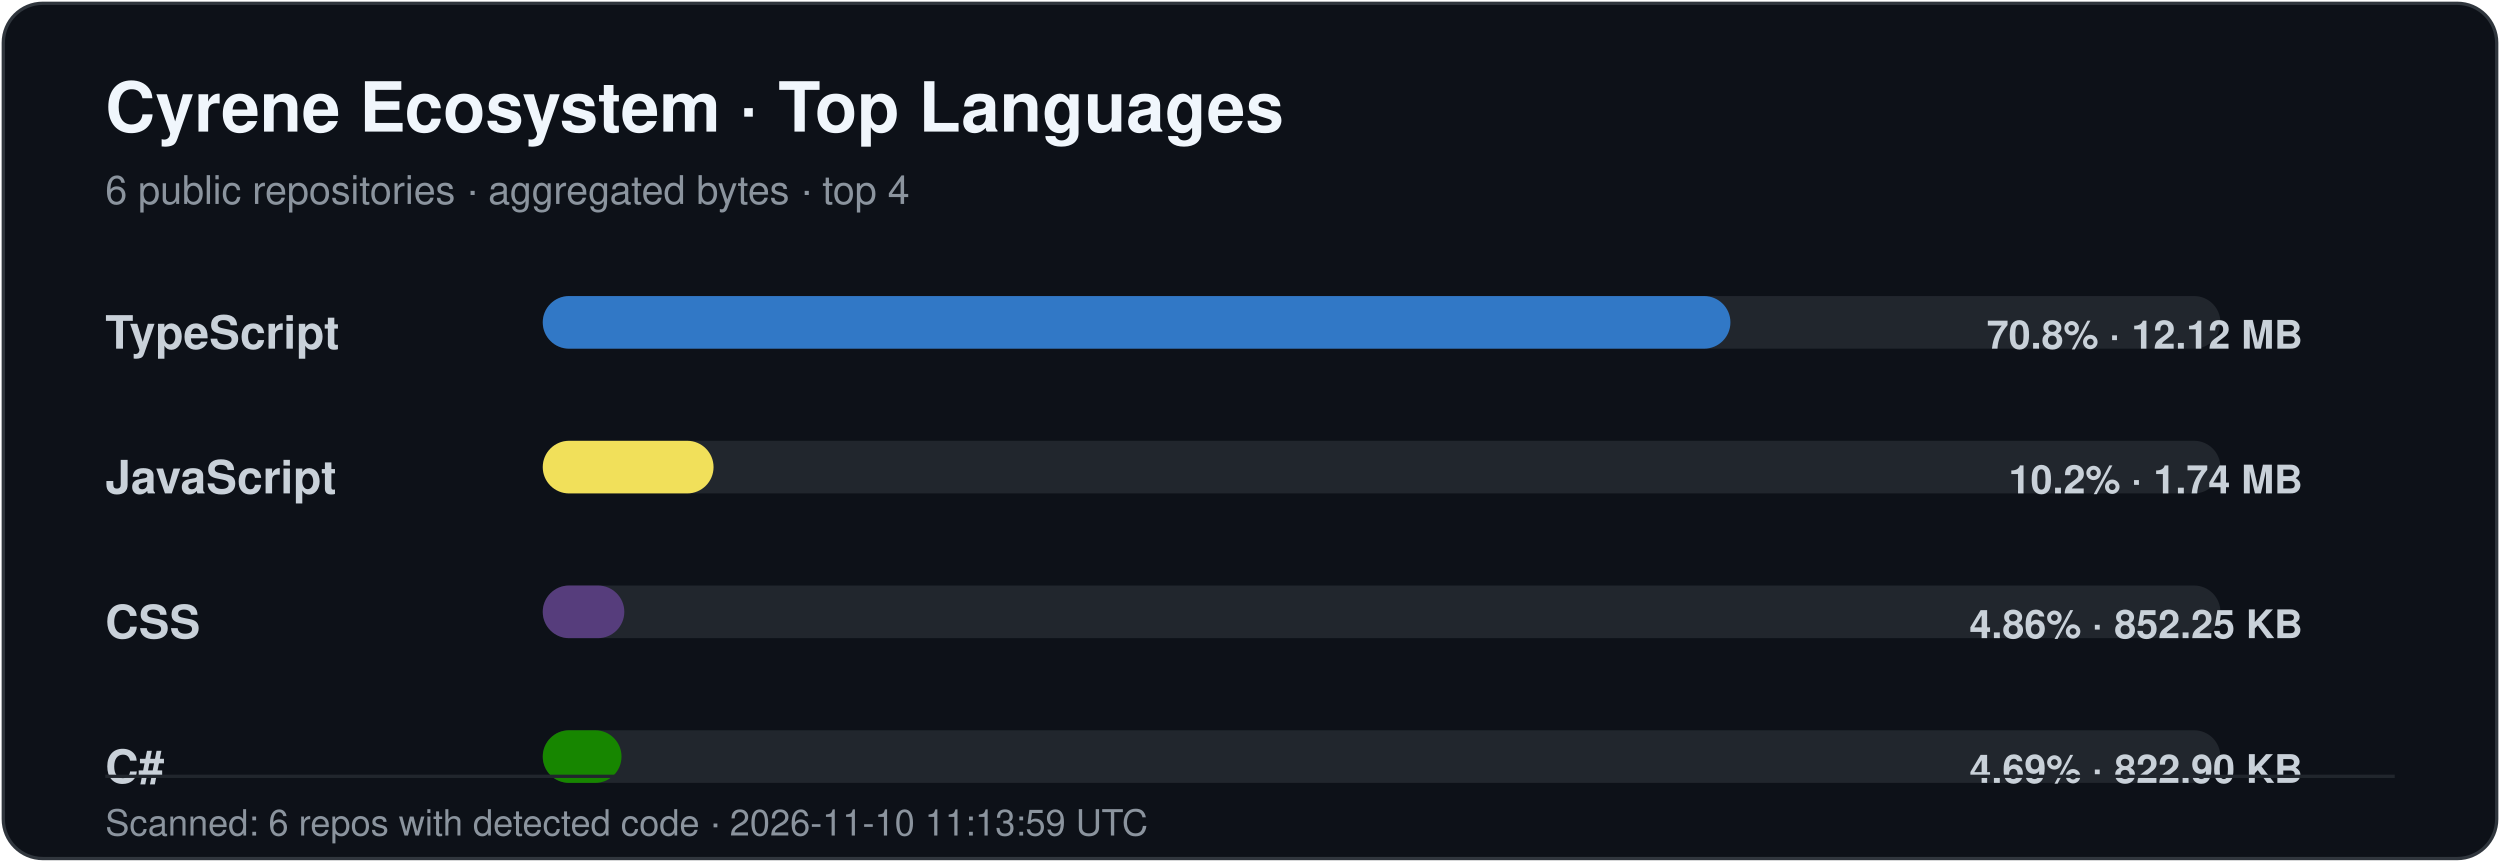
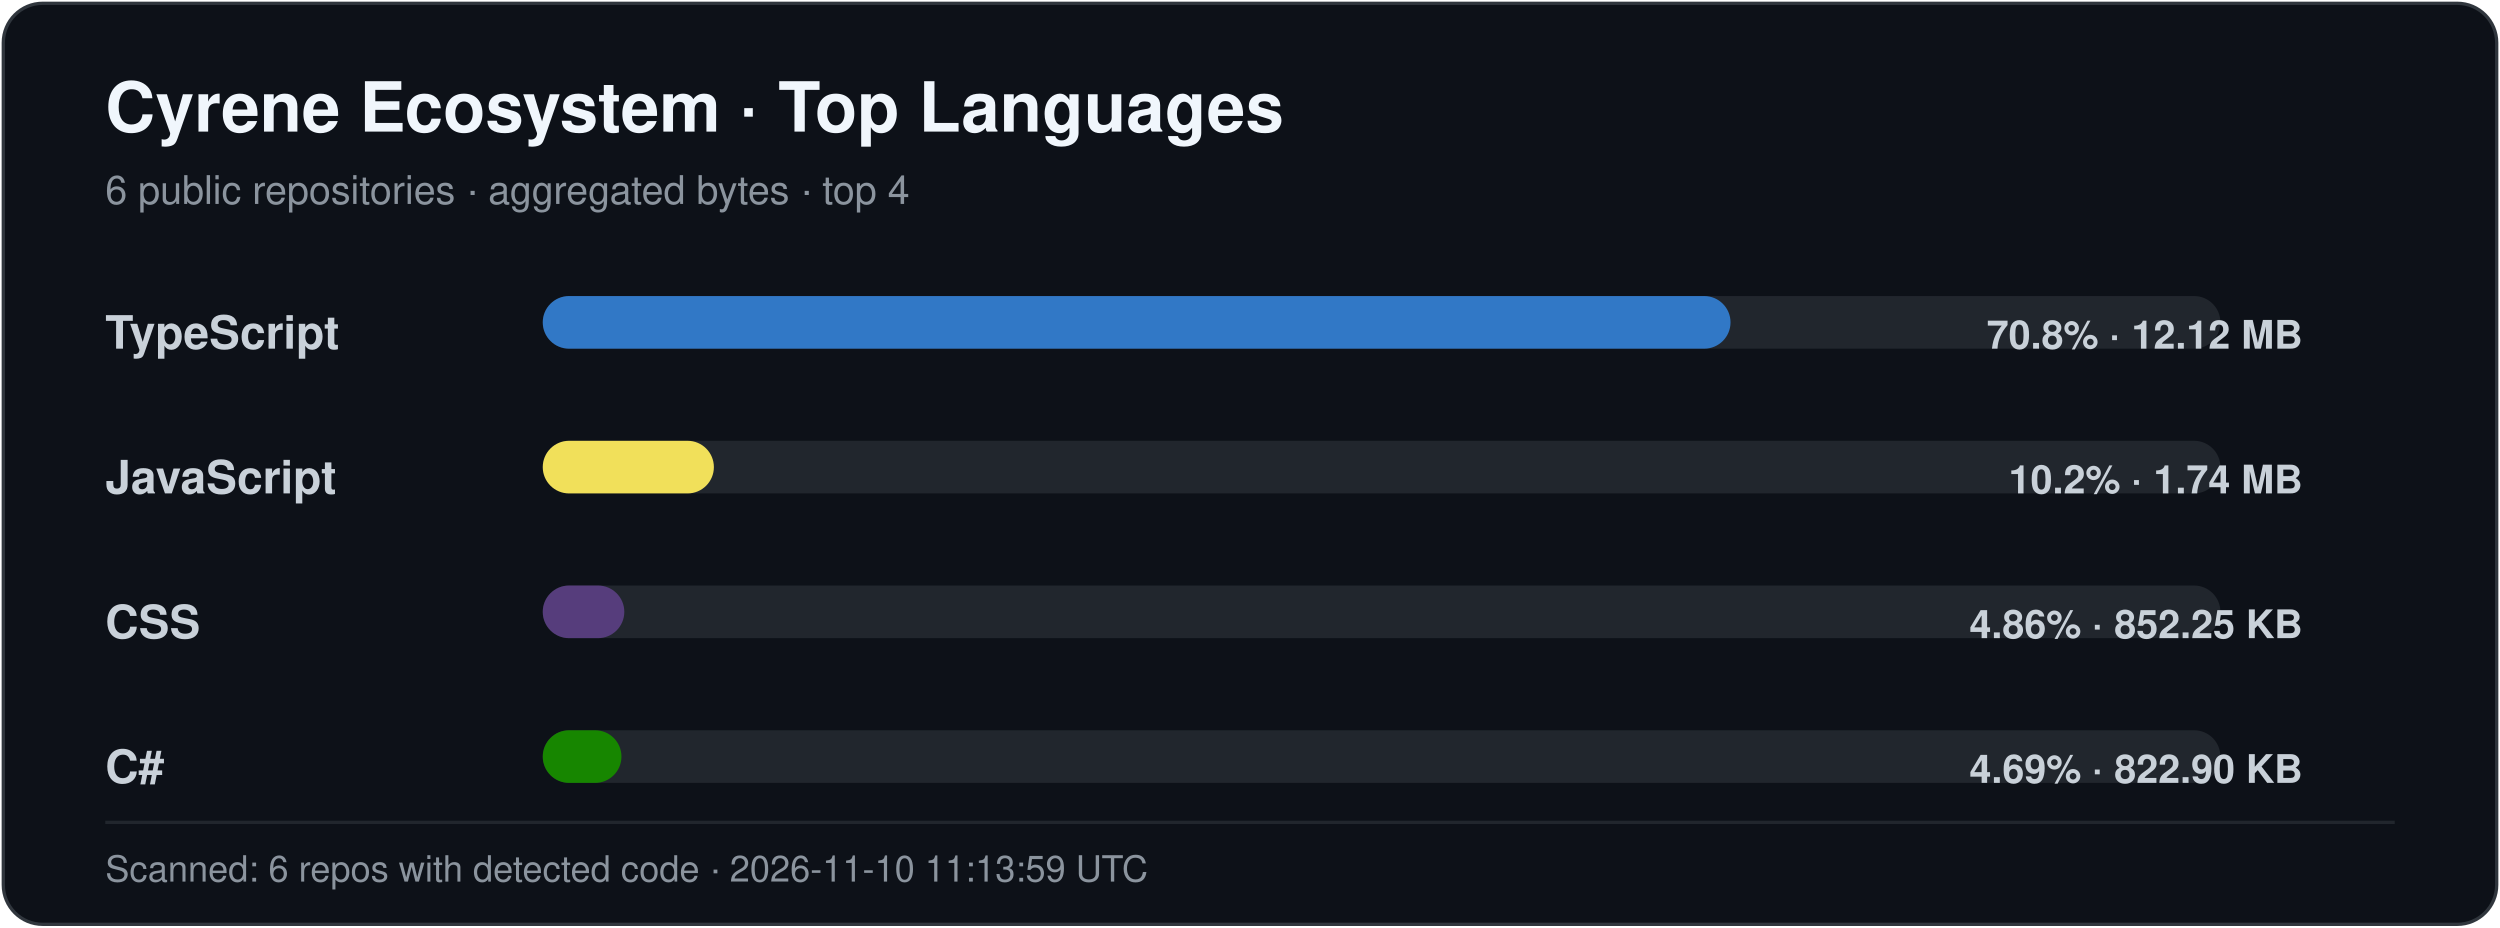
- <svg xmlns="http://www.w3.org/2000/svg" width="760" height="262" viewBox="0 0 760 262" role="img" aria-labelledby="title desc">
+ <svg xmlns="http://www.w3.org/2000/svg" width="760" height="282" viewBox="0 0 760 282" role="img" aria-labelledby="title desc">
  <style>
    .title { font: 700 21px -apple-system,BlinkMacSystemFont,"Segoe UI",Helvetica,Arial,sans-serif; fill: #f0f6fc; }
    .subtitle { font: 400 12px -apple-system,BlinkMacSystemFont,"Segoe UI",Helvetica,Arial,sans-serif; fill: #8b949e; }
    .label { font: 600 14px -apple-system,BlinkMacSystemFont,"Segoe UI",Helvetica,Arial,sans-serif; fill: #c9d1d9; }
    .value { font: 600 12px -apple-system,BlinkMacSystemFont,"Segoe UI",Helvetica,Arial,sans-serif; fill: #c9d1d9; }
    .footer { font: 400 11px -apple-system,BlinkMacSystemFont,"Segoe UI",Helvetica,Arial,sans-serif; fill: #8b949e; }
  </style>
-   <rect x="1" y="1" width="758" height="260" rx="12" fill="#0d1118" stroke="#30363d" />
+   <rect x="1" y="1" width="758" height="280" rx="12" fill="#0d1118" stroke="#30363d" />
  <text x="32" y="40" class="title">Cyrene Ecosystem · Top Languages</text>
  <text x="32" y="62" class="subtitle">6 public repositories · aggregated bytes · top 4</text>
  <text x="32" y="106" class="label">TypeScript</text>
  <rect x="165" y="90" width="510" height="16" rx="8" fill="#21262d" />
-   <rect x="165" y="90" width="361.05" height="16" rx="8" fill="#3178c6" />
+   <rect x="165" y="90" width="361.08" height="16" rx="8" fill="#3178c6" />
  <text x="700" y="106" text-anchor="end" class="value">70.8% · 12.12 MB</text>
  <text x="32" y="150" class="label">JavaScript</text>
  <rect x="165" y="134" width="510" height="16" rx="8" fill="#21262d" />
-   <rect x="165" y="134" width="51.92" height="16" rx="8" fill="#f1e05a" />
+   <rect x="165" y="134" width="52.02" height="16" rx="8" fill="#f1e05a" />
  <text x="700" y="150" text-anchor="end" class="value">10.2% · 1.74 MB</text>
  <text x="32" y="194" class="label">CSS</text>
  <rect x="165" y="178" width="510" height="16" rx="8" fill="#21262d" />
  <rect x="165" y="178" width="24.79" height="16" rx="8" fill="#563d7c" />
  <text x="700" y="194" text-anchor="end" class="value">4.86% · 852.25 KB</text>
  <text x="32" y="238" class="label">C#</text>
  <rect x="165" y="222" width="510" height="16" rx="8" fill="#21262d" />
-   <rect x="165" y="222" width="23.94" height="16" rx="8" fill="#178600" />
+   <rect x="165" y="222" width="23.92" height="16" rx="8" fill="#178600" />
  <text x="700" y="238" text-anchor="end" class="value">4.69% · 822.90 KB</text>
-   <line x1="32" y1="236" x2="728" y2="236" stroke="#21262d" />
-   <text x="32" y="254" class="footer">Scanned: 6 repos with detected code · 2026-11-10 11:13:59 UTC</text>
+   <line x1="32" y1="250" x2="728" y2="250" stroke="#21262d" />
+   <text x="32" y="268" class="footer">Scanned: 6 repos with detected code · 2026-11-10 11:13:59 UTC</text>
</svg>
